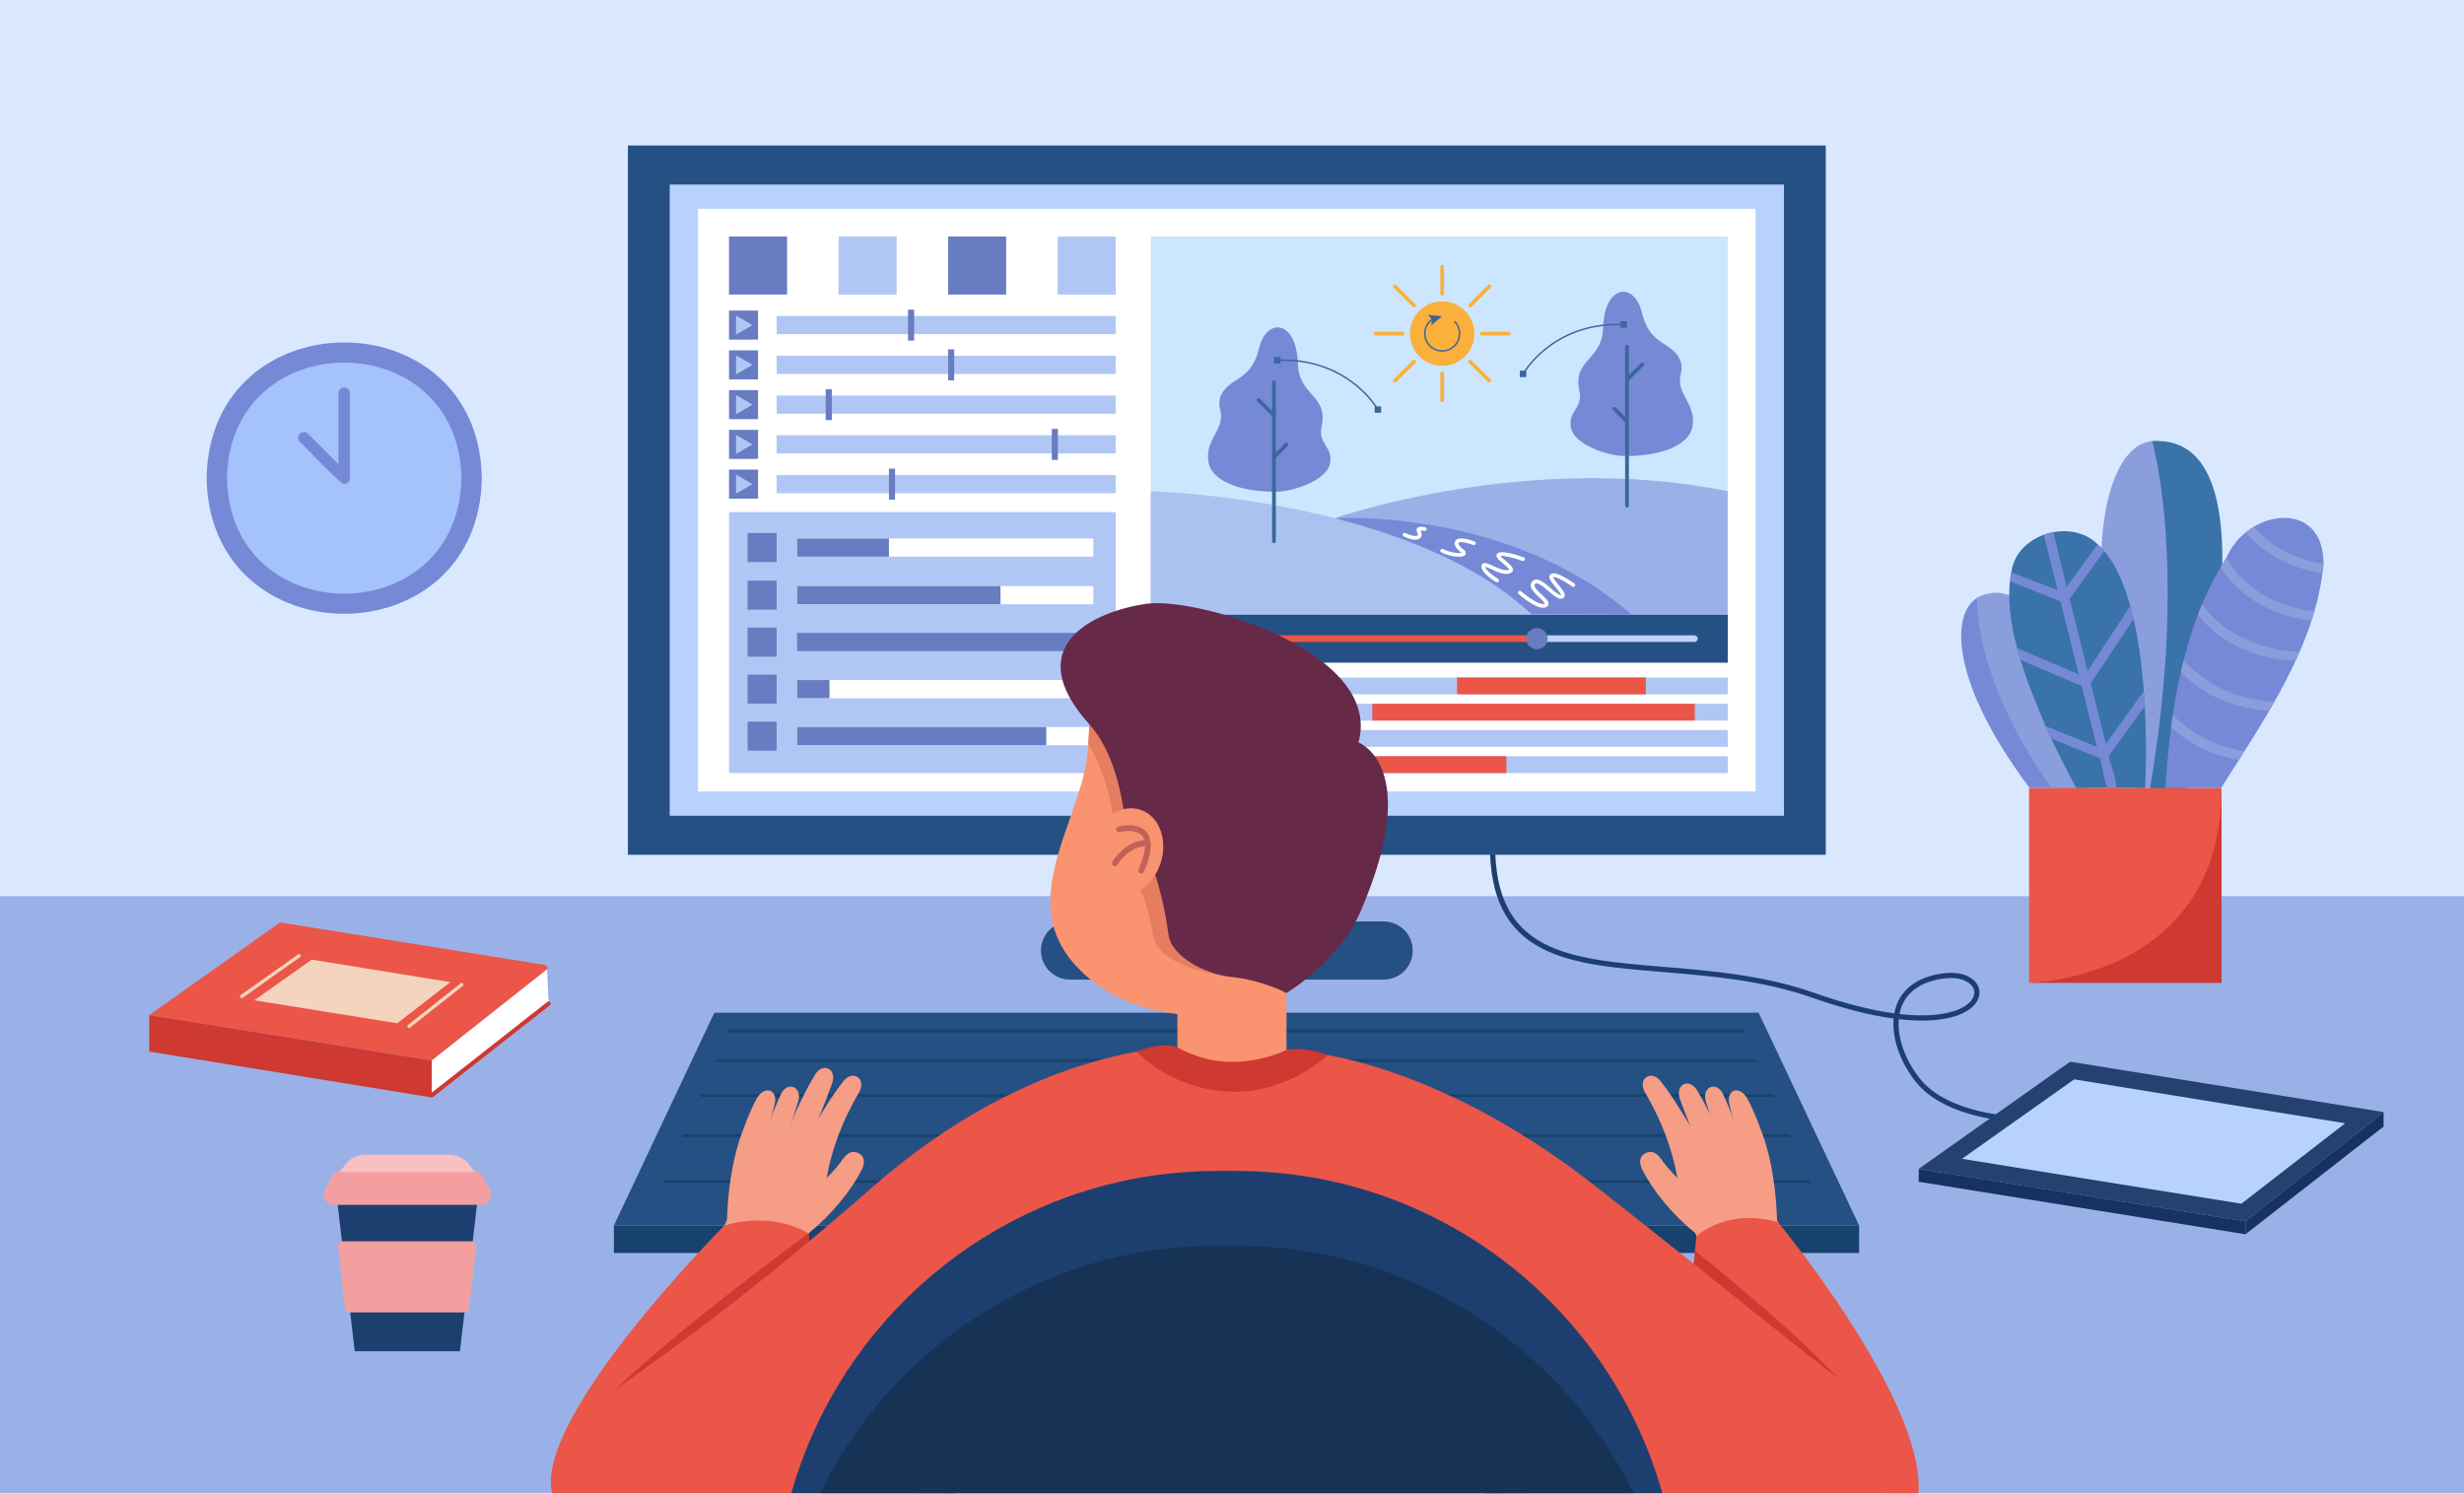
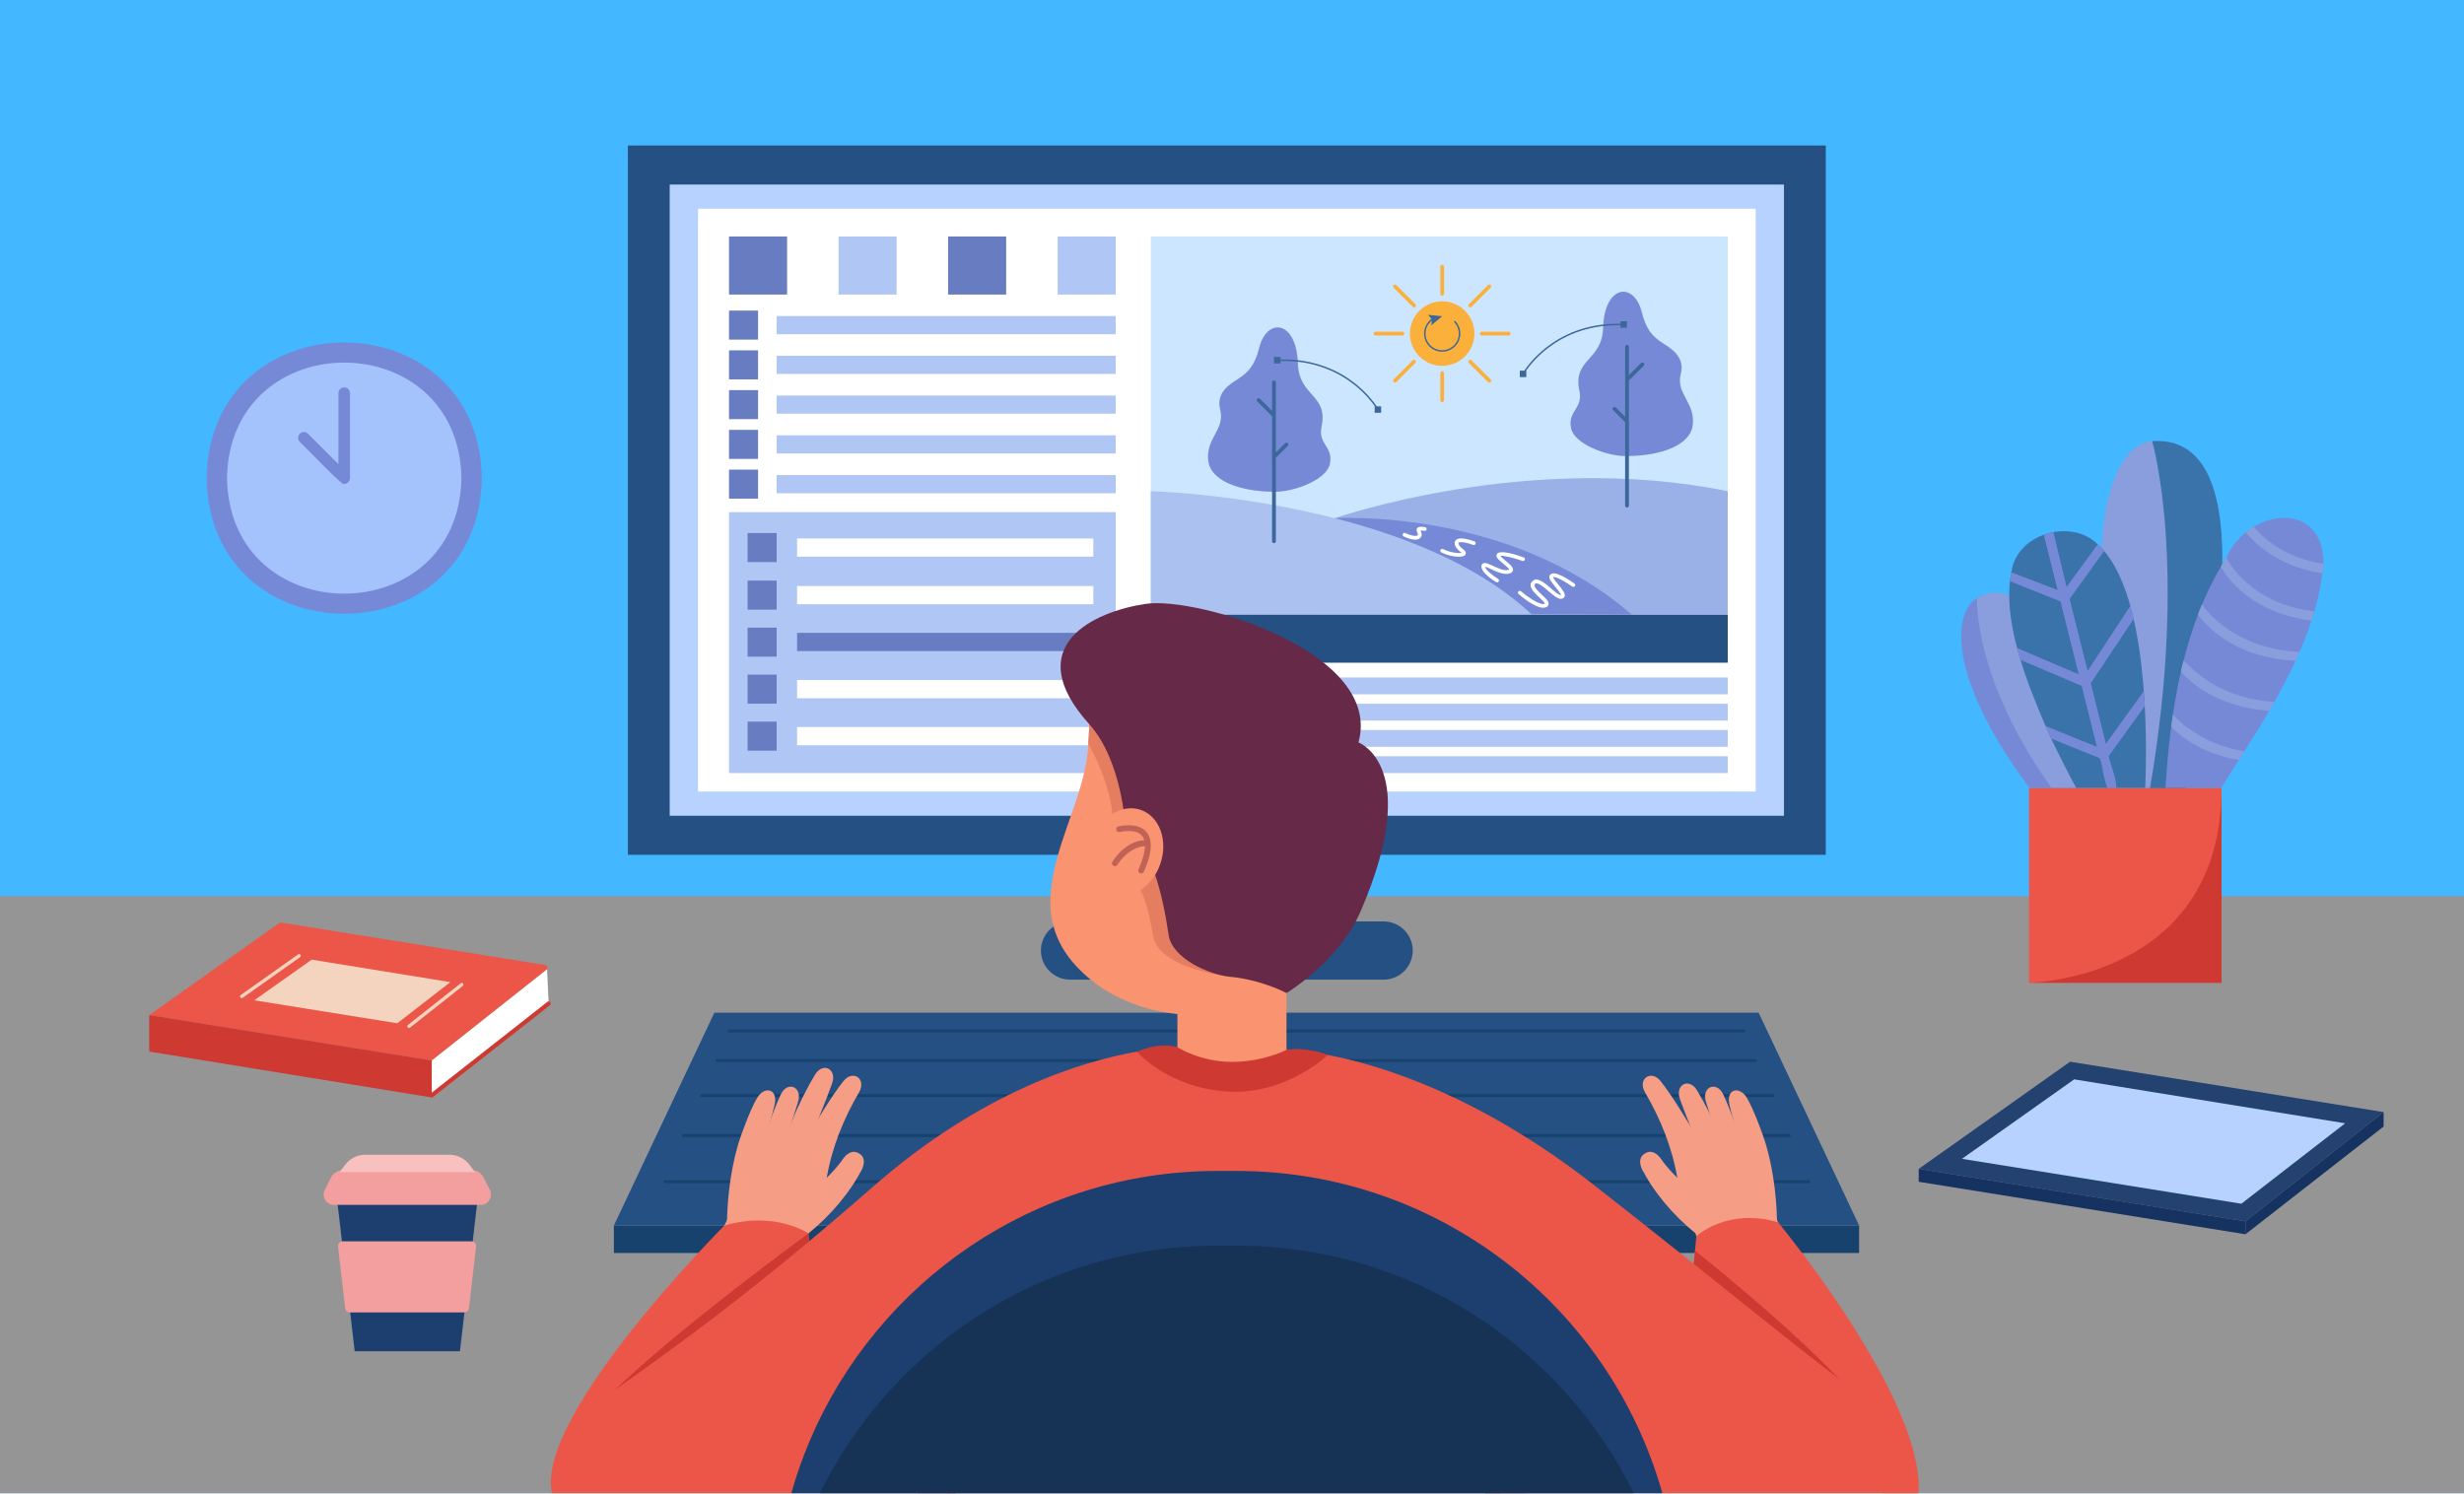
<svg xmlns="http://www.w3.org/2000/svg" version="1.1" id="Ñëîé_1" x="0px" y="0px" viewBox="0 0 3300 2000" style="enable-background:new 0 0 3300 2000;" xml:space="preserve">
  <g>
-     <rect id="_x31_1" style="fill:#D9E8FF;" width="3300" height="2000" />
-     <rect id="_x31_0" y="1200.394" style="fill:#9AB1E8;" width="3300" height="799.607" />
+     <rect id="_x31_1" style="fill:#43b7ff;" width="3300" height="2000" />
+     <rect id="_x31_0" y="1200.394" style="fill:#959595;" width="3300" height="799.607" />
    <g id="_x39_">
-       <path style="fill:#1D3F70;" d="M2702.735,1502.445c-0.989-0.016-24.56-0.448-53.423-7.291    c-26.851-6.365-63.308-19.736-84.509-47.286c-20.702-26.903-30.957-57.718-28.715-83.585    c-31.825-4.29-68.269-13.622-108.889-27.905c-66.455-23.368-136.949-29.178-199.145-34.304    c-65.411-5.391-121.902-10.046-163.93-32.193c-46.869-24.7-68.699-68.367-68.699-137.425h7    c0,66.176,20.643,107.876,64.963,131.231c40.763,21.481,96.594,26.083,161.241,31.41c62.616,5.16,133.587,11.01,200.892,34.677    c40.189,14.132,76.168,23.354,107.491,27.574c0.839-4.604,2.111-9.015,3.831-13.169c6.465-15.621,22.418-35.319,61.701-40.459    c25.794-3.37,40.669,5.882,45.984,15.668c4.48,8.249,3.039,18.006-3.855,26.099c-6.585,7.729-24.049,20.799-67.017,21.497    c-10.803,0.177-22.366-0.439-34.648-1.84c-2.043,24.036,7.734,52.976,27.341,78.454c38.324,49.801,131.556,51.832,132.492,51.847    L2702.735,1502.445z M2543.956,1358.211c11.917,1.352,23.131,1.941,33.588,1.774c29.375-0.478,51.9-7.416,61.803-19.038    c5.017-5.889,6.122-12.529,3.032-18.218c-4.015-7.391-16.619-14.983-38.925-12.067c-28.469,3.724-47.883,16.24-56.142,36.194    C2545.829,1350.442,2544.713,1354.241,2543.956,1358.211z" />
      <polygon style="fill:#234270;" points="2569.719,1565.633 2772.443,1422.089 3192.329,1489.558 3007.322,1635.949   " />
      <polygon style="fill:#B8D2FF;" points="3001.825,1612.304 2627.615,1552.175 2777.939,1445.733 3140.844,1504.59   " />
      <polygon style="fill:#163260;" points="2569.719,1565.633 2569.719,1582.92 3007.322,1653.235 3007.322,1635.949   " />
      <polygon style="fill:#163260;" points="3192.329,1489.558 3192.329,1508.909 3007.322,1653.235 3007.322,1635.949   " />
    </g>
    <g id="_x38_">
      <path style="fill:#7689D6;" d="M645.317,640.414c-4.138,242.284-364.53,242.246-368.633-0.008    C280.822,398.131,641.215,398.168,645.317,640.414z" />
      <path style="fill:#A4C2FC;" d="M617.983,640.414c-3.524,206.353-310.47,206.321-313.964-0.006    C307.543,434.061,614.489,434.094,617.983,640.414z" />
      <path style="fill:#7689D6;" d="M461.004,648.152c-0.224,5.533-58.535-56.13-59.456-56.247c-3.022-3.023-3.022-7.923,0-10.945    c3.02-3.023,7.922-3.023,10.942,0l40.772,40.771v-95.124c0-4.274,3.466-7.738,7.74-7.738c4.274,0,7.74,3.465,7.74,7.738v113.807    C468.817,644.591,465.165,648.224,461.004,648.152z" />
    </g>
    <g id="_x37_">
      <rect x="822.16" y="1641.49" style="fill:#17426D;" width="1667.734" height="36.81" />
      <polygon style="fill:#255084;" points="2489.895,1641.49 822.16,1641.49 956.744,1356.401 2355.31,1356.401   " />
      <path style="fill:#17426D;" d="M2335.309,1382.983H976.353c-1.104,0-2-0.896-2-2s0.896-2,2-2h1358.955c1.104,0,2,0.896,2,2    S2336.413,1382.983,2335.309,1382.983z" />
      <path style="fill:#17426D;" d="M2350.858,1422.597H960.276c-1.104,0-2-0.896-2-2s0.896-2,2-2h1390.582c1.104,0,2,0.896,2,2    S2351.963,1422.597,2350.858,1422.597z" />
      <path style="fill:#17426D;" d="M2374.745,1469.443H939.851c-1.104,0-2-0.896-2-2s0.896-2,2-2h1434.894c1.104,0,2,0.896,2,2    S2375.85,1469.443,2374.745,1469.443z" />
      <path style="fill:#17426D;" d="M2422.745,1584.75H890.83c-1.104,0-2-0.896-2-2s0.896-2,2-2h1531.916c1.104,0,2,0.896,2,2    S2423.85,1584.75,2422.745,1584.75z" />
      <path style="fill:#17426D;" d="M2396.191,1523.011H915.395c-1.105,0-2-0.896-2-2s0.895-2,2-2h1480.796c1.104,0,2,0.896,2,2    S2397.296,1523.011,2396.191,1523.011z" />
    </g>
    <g id="_x36_">
      <path style="fill:#8A9EDD;" d="M2927.23,1055.5h-66.452C2673.351,367.516,3120.591,508.161,2927.23,1055.5z" />
      <path style="fill:#3A72AA;" d="M2927.23,1055.5c0,0-49.753,11.793-47.731,0c51.482-300.17,2.827-464.607,2.827-464.607    C3063.335,578.714,2927.23,1055.5,2927.23,1055.5z" />
      <path style="fill:#7689D6;" d="M3111.887,755.313c-10.09,110.513-80.141,209.399-137.19,300.175l-74.578-0.011    c6.74-104.664,23.637-218.166,81.682-308.323C3008.83,682.414,3112.054,666.63,3111.887,755.313z" />
      <path style="fill:#8A9EDD;" d="M3111.887,755.313c0,4.08-1.427,12.709-1.427,12.709c-53.985-8.629-85.775-34.617-102.78-55.015    c0,0,4.643-4.061,10.705-7.443C3033.928,724.184,3062.492,747.258,3111.887,755.313z" />
      <path style="fill:#8A9EDD;" d="M3099.629,818.855c-1.252,3.975-2.329,8.239-3.788,12.319    c-77.17-9.407-110.777-53.643-121.552-71.938c2.347-4.079,4.903-8.107,7.51-12.082    C2988.989,761.384,3022.994,810.517,3099.629,818.855z" />
      <path style="fill:#8A9EDD;" d="M3079.894,873.068c-1.774,3.976-3.573,8.084-5.399,12.059    c-73.388-3.347-113.298-38.599-130.824-61.769c1.774-4.707,3.599-9.414,5.582-14.017    C2963.567,831.33,3007.366,870.463,3079.894,873.068z" />
      <path style="fill:#8A9EDD;" d="M3045.995,940.208c-2.192,3.975-4.722,8.049-6.86,11.919    c-60.975-4.498-97.888-30.051-118.282-52.489c0,0,1.631-8.699,3.569-14.876C2946.741,907.538,2981.88,936.076,3045.995,940.208z" />
      <path style="fill:#8A9EDD;" d="M3006.003,1006.195c-2.503,3.975-4.923,7.742-7.374,11.612    c-45.484-7.427-73.473-27.185-90.843-44.236c0.73-5.335,1.461-10.67,2.347-16.057    C2925.989,974.251,2958.851,999.239,3006.003,1006.195z" />
      <path style="fill:#7689D6;" d="M2793.296,1055.5h-75.039C2482.148,740.221,2774.366,679.415,2793.296,1055.5z" />
      <path style="fill:#8A9EDD;" d="M2793.296,1055.5h-45.609c-82.107-114.778-99.964-209.004-100.054-254.52    C2754.761,743.7,2793.538,1055.254,2793.296,1055.5z" />
      <path style="fill:#3A72AA;" d="M2872.995,1055.477h-92.167c1.645,3.931-29.38-54.519-41.154-82.899h-0.052    c-25.598-60.355-58.835-141.694-45.694-206.856c7.326-51.487,80.649-71.792,115.432-36.61    C2877.979,790.074,2875.815,992.146,2872.995,1055.477z" />
      <path style="fill:#7689D6;" d="M2872.525,945.537c-0.4-6.437-0.752-13.277-1.356-19.875l-50.752,70.556l-20.291-80.964    l57.403-86.153c-1.312-5.959-2.824-11.832-4.453-17.579l-57.122,87.153l-24.151-96.446l46.214-64.176    c-2.712-3.243-5.633-6.276-8.659-8.944l-41.572,57.062l-17.743-73.358c-4.433,0.789-8.818,2.105-12.837,3.474l18.583,74.121    l-62.017-23.85c-0.934,3.743-1.334,7.817-1.82,11.928l67.645,27.142l24.464,97.649l-82.609-35.266    c1.355,5.296,2.922,10.631,4.506,15.903l81.962,34.792l20.447,81.645l-68.746-27.773c2.356,5.922,5.064,11.433,7.436,16.705    l65.171,26.288c3.272,5.551,6.92,47.32,16.48,46.288c15.226,0.654-5.178-43.422-4.274-49.583l48.091-66.633    C2872.525,945.589,2872.525,945.589,2872.525,945.537z" />
      <rect x="2717.483" y="1055.488" style="fill:#EB5648;" width="257.781" height="260.915" />
      <path style="fill:#CE3932;" d="M2975.264,1055.488v260.915h-257.781C2717.483,1316.403,2975.264,1312.366,2975.264,1055.488z" />
    </g>
    <g id="_x35_">
      <path style="fill:#EB5648;" d="M199.861,1359.656l175.32-124.14l355.146,57.067c3.055,0.491,4.068,4.379,1.642,6.299    l-153.659,121.586L199.861,1359.656z" />
      <polygon style="fill:#F4D4BE;" points="532.039,1370.616 340.526,1339.843 417.459,1285.368 603.187,1315.49   " />
      <polygon style="fill:#CE3932;" points="199.861,1359.656 199.861,1408.504 578.309,1470 578.309,1420.467   " />
      <polygon style="fill:#FFFFFF;" points="732.671,1298.325 734.799,1344.192 578.309,1469.314 578.309,1420.467   " />
      <path style="fill:#F4D4BE;" d="M323.707,1336.903c-0.709,0-1.406-0.332-1.846-0.954c-0.722-1.019-0.481-2.429,0.538-3.149    l76.932-54.474c1.017-0.723,2.428-0.48,3.149,0.539c0.721,1.018,0.481,2.429-0.537,3.149l-76.934,54.474    C324.614,1336.768,324.158,1336.903,323.707,1336.903z" />
      <path style="fill:#F4D4BE;" d="M547.782,1376.89c-0.668,0-1.329-0.295-1.774-0.86c-0.774-0.979-0.607-2.4,0.373-3.173    l70.645-55.798c0.977-0.774,2.4-0.608,3.173,0.373c0.774,0.979,0.607,2.4-0.373,3.173l-70.645,55.798    C548.768,1376.731,548.273,1376.89,547.782,1376.89z" />
      <path style="fill:#CE3932;" d="M578.312,1469.88c-0.837,0-1.667-0.371-2.224-1.08c-0.963-1.227-0.749-3.002,0.478-3.967    l156.489-122.863c1.227-0.963,3.004-0.749,3.967,0.478c0.963,1.227,0.749,3.002-0.478,3.967l-156.489,122.863    C579.537,1469.683,578.922,1469.88,578.312,1469.88z" />
    </g>
    <g id="_x34_">
      <polygon style="fill:#1D3F70;" points="616.006,1809.922 475.037,1809.922 448.234,1579.067 642.808,1579.067   " />
      <path style="fill:#F49F9F;" d="M643.847,1613.827H447.195c-10.221,0-16.861-10.765-12.275-19.899l8.318-16.564    c3.062-6.099,9.304-9.949,16.128-9.949h172.308c6.825,0,13.066,3.85,16.128,9.949l8.318,16.564    C660.708,1603.062,654.068,1613.827,643.847,1613.827z" />
      <path style="fill:#F9C0C0;" d="M636.164,1569.883H454.879l7.352-9.74c6.402-8.481,16.411-13.466,27.037-13.466h112.507    c10.625,0,20.635,4.985,27.037,13.466L636.164,1569.883z" />
      <path style="fill:#F49F9F;" d="M621.959,1757.873H468.378c-3.114,0-5.733-2.334-6.09-5.427l-9.573-82.931    c-0.42-3.64,2.426-6.833,6.09-6.833h172.727c3.664,0,6.51,3.193,6.09,6.833l-9.573,82.931    C627.692,1755.539,625.073,1757.873,621.959,1757.873z" />
    </g>
    <g id="_x33_">
      <rect x="1532.886" y="930.013" style="fill:#255084;" width="220.4" height="377.179" />
      <path style="fill:#255084;" d="M1853.112,1312.138h-420.053c-21.516,0-38.958-17.442-38.958-38.958l0,0    c0-21.516,17.442-38.958,38.958-38.958h420.053c21.516,0,38.958,17.442,38.958,38.958l0,0    C1892.071,1294.696,1874.629,1312.138,1853.112,1312.138z" />
      <rect x="1168.045" y="-132.233" transform="matrix(-1.836970e-16 1 -1 -1.836970e-16 2312.997 -973.1729)" style="fill:#255084;" width="950.08" height="1604.29" />
      <rect x="896.926" y="247.185" style="fill:#B8D2FF;" width="1492.319" height="845.454" />
      <rect x="934.852" y="279.64" style="fill:#FFFFFF;" width="1416.467" height="780.544" />
      <rect x="1542.276" y="317.165" style="fill:#B0C7F5;" width="771.68" height="510.283" />
      <rect x="1542.276" y="823.215" style="fill:#255084;" width="771.68" height="64.443" />
-       <path style="fill:#BFD2F9;" d="M2269.213,859.881h-210.899c-2.471,0-4.474-1.99-4.474-4.444c0-2.455,2.003-4.444,4.474-4.444    h210.899c2.471,0,4.474,1.99,4.474,4.444C2273.687,857.892,2271.684,859.881,2269.213,859.881z" />
-       <path style="fill:#EB5648;" d="M2058.313,859.881h-444.45c-2.471,0-4.474-1.99-4.474-4.444c0-2.455,2.004-4.444,4.474-4.444    h444.45c2.471,0,4.474,1.99,4.474,4.444C2062.788,857.892,2060.784,859.881,2058.313,859.881z" />
-       <ellipse style="fill:#677CC1;" cx="2058.314" cy="855.437" rx="14.326" ry="14.23" />
      <path style="fill:#BFD2F9;" d="M1569.121,874.325c-2.471,0-4.474-1.99-4.474-4.444v-28.888c0-2.455,2.003-4.444,4.474-4.444    c2.471,0,4.474,1.99,4.474,4.444v28.888C1573.595,872.336,1571.592,874.325,1569.121,874.325z" />
      <path style="fill:#BFD2F9;" d="M1585.261,874.325c-2.471,0-4.474-1.99-4.474-4.444v-28.888c0-2.455,2.003-4.444,4.474-4.444    s4.474,1.99,4.474,4.444v28.888C1589.735,872.336,1587.732,874.325,1585.261,874.325z" />
      <rect x="1541.231" y="316.775" style="fill:#CCE6FF;" width="772.725" height="505.832" />
      <circle style="fill:#FBB03B;" cx="1931.477" cy="446.819" r="43.198" />
      <path style="fill:#9AB1E8;" d="M1787.609,694.116c0,0,259.281-90.881,526.347-36.191v164.682h-547.978L1787.609,694.116z" />
      <path style="fill:#7689D6;" d="M1787.609,694.116c0,0,231.876-14.899,397.793,129.099l-134.476-0.608L1787.609,694.116z" />
      <path style="fill:#ABC1EF;" d="M1541.231,657.925c0,0,343.173,8.684,509.695,164.682h-509.695V657.925z" />
      <g>
        <g>
          <path style="fill:#7689D6;" d="M2251.072,500.818c6.222-23.756-14.953-35.172-24.453-41.385      c-14.532-9.503-22.271-19.278-27.808-41.371c-10.314-41.152-50.019-37.131-51.805,21.083      c-1.339,43.622-39.239,41.277-32.288,81.754c7.073,26.998-15.844,28.344-10.517,53.02c4.454,20.631,46.843,36.971,73.133,36.971      c50.127,0,86.435-15.926,89.671-40.894C2271.021,539.012,2244.001,527.816,2251.072,500.818z" />
        </g>
        <path style="fill:#3B679B;" d="M2201.394,486.275c-0.987-0.987-2.586-0.987-3.573,0l-16.266,16.274V464.4     c0-1.396-1.131-2.528-2.527-2.528c-1.396,0-2.527,1.132-2.527,2.528v93.864l-12.498-12.505c-0.987-0.987-2.586-0.987-3.573,0     c-0.987,0.988-0.987,2.587,0,3.575l16.071,16.08v111.825c0,1.396,1.131,2.528,2.527,2.528c1.396,0,2.527-1.132,2.527-2.528     V509.698l19.839-19.849C2202.381,488.863,2202.381,487.262,2201.394,486.275z" />
      </g>
      <rect x="976.354" y="685.959" style="fill:#B0C7F5;" width="517.894" height="349.507" />
      <rect x="1040.133" y="636.297" style="fill:#B0C7F5;" width="454.114" height="24.362" />
      <rect x="1067.528" y="721.254" style="fill:#FFFFFF;" width="396.72" height="24.362" />
-       <rect x="1067.528" y="721.254" style="fill:#677CC1;" width="123.047" height="24.362" />
      <rect x="1067.528" y="784.968" style="fill:#FFFFFF;" width="396.72" height="24.362" />
-       <rect x="1067.528" y="784.968" style="fill:#677CC1;" width="272.408" height="24.362" />
      <rect x="1067.528" y="847.7" style="fill:#677CC1;" width="396.72" height="24.362" />
      <rect x="1067.528" y="910.884" style="fill:#FFFFFF;" width="396.72" height="24.362" />
-       <rect x="1067.528" y="910.884" style="fill:#677CC1;" width="43.387" height="24.362" />
      <rect x="1067.528" y="973.842" style="fill:#FFFFFF;" width="396.72" height="24.362" />
-       <rect x="1067.528" y="973.842" style="fill:#677CC1;" width="333.685" height="24.362" />
      <rect x="1040.133" y="423.282" style="fill:#B0C7F5;" width="454.114" height="24.362" />
      <rect x="1040.133" y="476.536" style="fill:#B0C7F5;" width="454.114" height="24.362" />
      <rect x="1040.133" y="583.043" style="fill:#B0C7F5;" width="454.114" height="24.362" />
      <rect x="1040.133" y="529.789" style="fill:#B0C7F5;" width="454.114" height="24.362" />
      <rect x="976.354" y="316.775" style="fill:#677CC1;" width="77.772" height="77.772" />
      <rect x="1001.247" y="966.58" style="fill:#677CC1;" width="38.886" height="38.886" />
      <rect x="1001.247" y="903.622" style="fill:#677CC1;" width="38.886" height="38.886" />
      <rect x="1001.247" y="840.664" style="fill:#677CC1;" width="38.886" height="38.886" />
      <rect x="1001.247" y="777.706" style="fill:#677CC1;" width="38.886" height="38.886" />
      <rect x="1001.247" y="713.992" style="fill:#677CC1;" width="38.886" height="38.886" />
      <rect x="1123.061" y="316.775" style="fill:#B0C7F5;" width="77.772" height="77.772" />
      <rect x="1269.768" y="316.775" style="fill:#677CC1;" width="77.772" height="77.772" />
      <rect x="1416.475" y="316.775" style="fill:#B0C7F5;" width="77.772" height="77.772" />
      <rect x="1542.276" y="1012.915" style="fill:#B0C7F5;" width="771.68" height="22.551" />
      <rect x="1542.276" y="907.461" style="fill:#B0C7F5;" width="771.68" height="22.551" />
      <rect x="1542.276" y="977.764" style="fill:#B0C7F5;" width="771.68" height="22.551" />
      <rect x="1542.276" y="942.612" style="fill:#B0C7F5;" width="771.68" height="22.551" />
-       <rect x="1951.426" y="907.461" style="fill:#EB5648;" width="252.766" height="22.551" />
-       <rect x="1837.902" y="942.612" style="fill:#EB5648;" width="431.873" height="22.551" />
-       <rect x="1682.83" y="1012.915" style="fill:#EB5648;" width="334.697" height="22.551" />
      <rect x="1569.121" y="977.764" style="fill:#EB5648;" width="197.49" height="22.551" />
      <path style="fill:#3B679B;" d="M2170.286,430.317v3.4c-47.022-1.14-79.847,16.415-99.297,31.618    c-15.691,12.263-25.371,24.961-29.581,31.144h-5.931v8.681h8.681v-8.681h-0.323c4.467-6.379,13.767-18.143,28.385-29.568    c19.197-15.003,51.604-32.337,98.065-31.192v3.28h8.681v-8.681H2170.286z" />
      <g>
        <g>
          <path style="fill:#7689D6;" d="M1634.157,548.606c-6.222-23.756,14.953-35.172,24.453-41.385      c14.532-9.504,22.27-19.278,27.808-41.371c10.314-41.152,50.019-37.131,51.806,21.083c1.339,43.622,39.239,41.277,32.288,81.754      c-7.073,26.998,15.844,28.344,10.517,53.02c-4.453,20.631-46.843,36.971-73.133,36.971c-50.127,0-86.435-15.926-89.671-40.894      C1614.208,586.8,1641.228,575.604,1634.157,548.606z" />
        </g>
        <path style="fill:#3B679B;" d="M1683.834,534.063c0.987-0.987,2.586-0.987,3.573,0l16.266,16.274v-38.149     c0-1.396,1.131-2.528,2.527-2.528s2.527,1.132,2.527,2.528v93.864l12.498-12.505c0.987-0.987,2.586-0.987,3.573,0     c0.987,0.987,0.987,2.587,0,3.575l-16.071,16.08v111.824c0,1.396-1.131,2.528-2.527,2.528s-2.527-1.132-2.527-2.528V557.486     l-19.839-19.849C1682.848,536.651,1682.848,535.05,1683.834,534.063z" />
      </g>
      <path style="fill:#3B679B;" d="M1843.82,544.266c-4.21-6.183-13.89-18.881-29.581-31.144    c-19.452-15.202-52.286-32.76-99.296-31.618v-3.399h-8.681v8.681h8.681v-3.281c46.425-1.148,78.805,16.16,97.995,31.138    c14.646,11.432,23.975,23.23,28.454,29.623h-0.321v8.681h8.681v-8.681H1843.82z" />
      <path style="fill:#FBB03B;" d="M1931.477,396.011c-1.381,0-2.5-1.119-2.5-2.5v-36.255c0-1.381,1.119-2.5,2.5-2.5    s2.5,1.119,2.5,2.5v36.255C1933.977,394.892,1932.857,396.011,1931.477,396.011z" />
      <path style="fill:#FBB03B;" d="M1931.477,538.51c-1.381,0-2.5-1.119-2.5-2.5v-36.255c0-1.381,1.119-2.5,2.5-2.5s2.5,1.119,2.5,2.5    v36.255C1933.977,537.391,1932.857,538.51,1931.477,538.51z" />
      <path style="fill:#FBB03B;" d="M2020.617,449.319h-36.256c-1.381,0-2.5-1.119-2.5-2.5c0-1.381,1.119-2.5,2.5-2.5h36.256    c1.381,0,2.5,1.119,2.5,2.5C2023.117,448.2,2021.998,449.319,2020.617,449.319z" />
      <path style="fill:#FBB03B;" d="M1878.404,449.319h-36.255c-1.381,0-2.5-1.119-2.5-2.5c0-1.381,1.119-2.5,2.5-2.5h36.255    c1.381,0,2.5,1.119,2.5,2.5C1880.904,448.2,1879.785,449.319,1878.404,449.319z" />
      <path style="fill:#FBB03B;" d="M1893.859,411.703c-0.64,0-1.279-0.244-1.768-0.732l-25.636-25.637    c-0.977-0.976-0.977-2.559,0-3.535c0.977-0.977,2.559-0.977,3.535,0l25.636,25.637c0.977,0.976,0.977,2.559,0,3.535    C1895.139,411.458,1894.499,411.703,1893.859,411.703z" />
      <path style="fill:#FBB03B;" d="M1968.993,411.703c-0.64,0-1.279-0.244-1.768-0.732c-0.977-0.976-0.977-2.559,0-3.535    l25.637-25.637c0.977-0.977,2.559-0.977,3.535,0c0.977,0.976,0.977,2.559,0,3.535l-25.637,25.637    C1970.272,411.458,1969.633,411.703,1968.993,411.703z" />
      <path style="fill:#FBB03B;" d="M1868.224,512.473c-0.64,0-1.279-0.244-1.768-0.733c-0.977-0.976-0.977-2.559,0-3.535    l25.636-25.636c0.977-0.977,2.559-0.977,3.535,0c0.977,0.976,0.977,2.559,0,3.535l-25.636,25.636    C1869.503,512.229,1868.863,512.473,1868.224,512.473z" />
      <path style="fill:#FBB03B;" d="M1994.63,512.473c-0.64,0-1.279-0.244-1.768-0.733l-25.637-25.636    c-0.977-0.976-0.977-2.559,0-3.535c0.977-0.977,2.559-0.977,3.535,0l25.637,25.636c0.977,0.976,0.977,2.559,0,3.535    C1995.909,512.229,1995.27,512.473,1994.63,512.473z" />
      <path style="fill:#3B679B;" d="M1949.082,430.117c-0.381-0.4-1.013-0.417-1.414-0.037c-0.4,0.38-0.417,1.013-0.037,1.414    c3.942,4.153,6.113,9.596,6.113,15.326c0,12.279-9.989,22.268-22.268,22.268s-22.268-9.989-22.268-22.268    c0-6.789,3.131-13.167,8.339-17.359l-0.645,6.367l14.574-12.276l-18.963-1.872l4.683,5.531    c-6.214,4.538-9.988,11.826-9.988,19.608c0,13.381,10.887,24.268,24.268,24.268s24.268-10.887,24.268-24.268    C1955.744,440.575,1953.378,434.644,1949.082,430.117z" />
      <path style="fill:#FFFFFF;" d="M1895.265,722.834c-6.235,0-13.488-3.433-15.347-4.367c-1.233-0.62-1.729-2.122-1.11-3.355    c0.618-1.233,2.123-1.732,3.355-1.112c5.123,2.57,13.919,5.278,16.525,2.929c0.549-0.493,0.557-1.07-0.475-3.517    c-0.764-1.81-1.713-4.063-0.196-6.01c1.481-1.9,4.345-2.252,10.57-1.299c1.364,0.209,2.302,1.485,2.092,2.85    c-0.209,1.365-1.477,2.3-2.85,2.093c-2.946-0.452-4.537-0.491-5.361-0.435c0.113,0.292,0.245,0.605,0.353,0.859    c0.904,2.145,2.588,6.138-0.787,9.176C1900.256,722.245,1897.848,722.834,1895.265,722.834z" />
      <path style="fill:#FFFFFF;" d="M1953.654,745.735c-7.007,0-16.478-2.3-23.324-5.833c-1.227-0.633-1.708-2.141-1.075-3.368    s2.139-1.708,3.368-1.075c9.503,4.904,21.194,5.89,24.922,4.976c-0.228-0.198-0.525-0.434-0.915-0.707    c-5.493-3.845-10.278-10.158-7.806-14.934c2.578-4.981,11.298-4.844,25.914,0.406c1.3,0.467,1.975,1.898,1.508,3.198    c-0.467,1.299-1.896,1.974-3.197,1.508c-17.423-6.258-19.767-2.85-19.785-2.813c-0.538,1.04,1.174,4.997,6.233,8.539    c4.572,3.2,3.928,5.875,3.137,7.184C1961.406,744.848,1958.005,745.735,1953.654,745.735z" />
      <path style="fill:#FFFFFF;" d="M2005.041,780.011c-0.439,0-0.885-0.116-1.289-0.359c-3.43-2.068-20.502-12.818-19.737-21.427    c0.187-2.096,1.376-3.083,2.068-3.483c2.862-1.656,7.064,0.285,13.432,3.223c6.759,3.12,15.172,7,20.657,5.402    c0.624-0.182,0.956-0.356,1.118-0.462c-0.475-1.711-5.413-5.778-8.113-8.002c-5.412-4.457-8.739-7.341-8.964-10.358    c-0.083-1.121,0.268-2.152,1.015-2.981c4.527-5.026,24.141,0.973,35.43,4.998c1.3,0.464,1.979,1.894,1.515,3.194    c-0.463,1.3-1.891,1.977-3.194,1.516c-12.951-4.615-26.051-7.499-29.491-6.577c1.073,1.577,4.631,4.506,6.868,6.349    c5.756,4.74,10.726,8.833,9.877,12.969c-0.405,1.974-1.974,3.372-4.659,4.155c-7.285,2.124-16.637-2.193-24.153-5.662    c-2.874-1.327-6.677-3.082-8.398-3.346c0.539,4.286,10.428,12.061,17.313,16.211c1.182,0.713,1.563,2.249,0.85,3.432    C2006.715,779.58,2005.888,780.011,2005.041,780.011z" />
      <path style="fill:#FFFFFF;" d="M2066.834,814.024c-11.196,0-29.103-14.922-32.991-18.282c-1.044-0.903-1.159-2.481-0.257-3.526    c0.903-1.044,2.483-1.158,3.525-0.258c9.945,8.589,26.332,19.443,31.631,16.699c0.113-0.059,0.191-0.109,0.244-0.147    c-0.271-1.586-4.714-5.735-7.399-8.244c-7.001-6.539-15.713-14.677-9.594-21.377c6.404-7.015,16.314,1.534,25.058,9.074    c4.695,4.049,11.104,9.593,13.664,9.083c-0.396-2.134-5.069-7.841-7.647-10.989c-5.712-6.975-8.896-11.082-7.909-14.372    c0.487-1.622,1.637-2.826,3.237-3.388c4.827-1.696,15.006,2.771,30.245,13.282c1.137,0.784,1.423,2.341,0.639,3.478    c-0.782,1.137-2.342,1.422-3.477,0.639c-17.911-12.354-24.743-13.311-25.809-12.662c0.26,1.696,4.428,6.785,6.941,9.855    c6.135,7.49,9.829,12.271,8.56,16.018c-0.296,0.873-1.154,2.423-3.582,2.994c-4.977,1.166-11.078-4.074-18.128-10.153    c-6.67-5.752-14.971-12.913-18.101-9.488c-2.785,3.049,3.925,9.316,9.315,14.352c5.297,4.948,9.48,8.855,8.955,12.688    c-0.154,1.122-0.784,2.691-2.91,3.794C2069.808,813.738,2068.384,814.024,2066.834,814.024z M2069.076,808.435L2069.076,808.435    L2069.076,808.435z" />
      <rect x="976.354" y="629.035" style="fill:#677CC1;" width="38.886" height="38.886" />
-       <polygon style="fill:#B0C7F5;" points="1007.896,648.478 985.689,635.657 985.689,661.299   " />
      <rect x="976.354" y="575.781" style="fill:#677CC1;" width="38.886" height="38.886" />
-       <polygon style="fill:#B0C7F5;" points="1007.896,595.224 985.689,582.403 985.689,608.046   " />
      <rect x="976.354" y="522.528" style="fill:#677CC1;" width="38.886" height="38.886" />
-       <polygon style="fill:#B0C7F5;" points="1007.896,541.971 985.689,529.15 985.689,554.792   " />
      <rect x="976.354" y="416.02" style="fill:#677CC1;" width="38.886" height="38.886" />
-       <polygon style="fill:#B0C7F5;" points="1007.896,435.463 985.689,422.642 985.689,448.284   " />
      <rect x="976.354" y="469.274" style="fill:#677CC1;" width="38.886" height="38.886" />
-       <polygon style="fill:#B0C7F5;" points="1007.896,488.717 985.689,475.896 985.689,501.538   " />
-       <rect x="1216.127" y="414.723" style="fill:#677CC1;" width="8.17" height="41.481" />
-       <rect x="1408.637" y="574.484" style="fill:#677CC1;" width="8.17" height="41.481" />
-       <rect x="1269.768" y="467.977" style="fill:#677CC1;" width="8.17" height="41.481" />
-       <rect x="1190.574" y="627.738" style="fill:#677CC1;" width="8.17" height="41.481" />
-       <rect x="1105.853" y="521.23" style="fill:#677CC1;" width="8.17" height="41.481" />
    </g>
    <g id="_x32__12_">
      <path style="fill:#F69D85;" d="M2295.13,1669.735c-32.993-21.61-61.77-49.811-83.729-82.587    c-2.567-4.349-7.03-11.087-9.221-15.611c-5.7-8.29-9.586-21.301,1.677-26.979c10.107-5.543,18.25,3.273,23.119,11.204    c23.615,30.64,55.948,54.609,90.871,70.919C2354.599,1639.234,2326.692,1692.505,2295.13,1669.735z" />
      <path style="fill:#F69D85;" d="M2246.421,1577.934c-6.809-40.44-22.467-79.311-43.249-114.74    c-10.625-18.115,8.232-30.853,20.611-15.367c17.162,21.471,35.197,53.119,44.542,67.463    c16.157,25.436,17.231,25.827,26.434,54.637C2304.481,1605.118,2248.576,1614.431,2246.421,1577.934z" />
      <path style="fill:#F69D85;" d="M2331.891,1601.767c7.624-67.075-7.087-82.573-15.802-122.675    c-4.456-20.504,13.568-25.261,23.69-8.285c7.966,13.362,21.068,47.458,25.805,63.885c10.795,37.433,14.509,79.062,14.459,109.305    C2378.574,1680.473,2323.016,1637.158,2331.891,1601.767z" />
      <path style="fill:#F69D85;" d="M2309.632,1593.097c3.131-40.89-13.291-78.154-24.927-117.545    c-5.95-20.141,14.288-27.867,22.963-10.04c7.48,15.371,22.995,56.27,31.345,83.8c8.746,28.837,6.141,21.622,8.133,51.8    C2348.107,1637.609,2302.933,1629.039,2309.632,1593.097z" />
      <path style="fill:#F69D85;" d="M2285.828,1590.808c-1.095-40.995-18.1-68.706-35.838-118.433    c-7.056-19.78,12.09-29.177,22.554-12.338c9.023,14.52,22.304,40.231,31.186,62.664c11.093,28.018,16.954,38.338,22.043,68.151    C2330.487,1627.057,2282.865,1627.249,2285.828,1590.808z" />
      <path style="fill:#F69D85;" d="M2248.267,1591.359l22.622,60.696l56.996,204.29c0,0,91.216-1.003,139.109-48.842    c0,0-74.359-145.797-109.363-218.914L2248.267,1591.359z" />
      <path style="fill:#EB5648;" d="M2569.453,2000h-47.97l-176.381-144.76l-22.735-18.665l-28.961-23.77l-33.656-27.625l8.681-92.256    l1.659-17.598l1.831-19.548c0,0,0.593-0.549,1.756-1.497c3.78-3.059,13.635-10.253,28.659-15.767    c7.324-2.682,15.896-4.976,25.59-6.182c2.94-0.366,5.977-0.635,9.122-0.786h0.011c12.719-0.592,27.097,0.733,42.929,5.245    c0.441,0.119,0.894,0.248,1.335,0.377c0,0,0.011,0.011,0.032,0.043c0.108,0.129,0.474,0.571,1.077,1.303    c3.35,4.093,14.087,17.34,28.842,36.812C2465.953,1747.486,2575.839,1905.245,2569.453,2000z" />
      <path style="fill:#F69D85;" d="M1058.484,1669.735c32.993-21.61,61.77-49.811,83.729-82.587c2.567-4.349,7.03-11.087,9.221-15.611    c5.7-8.29,9.586-21.301-1.677-26.979c-10.107-5.543-18.25,3.273-23.119,11.204c-23.615,30.64-55.948,54.609-90.871,70.919    C999.015,1639.234,1026.922,1692.505,1058.484,1669.735z" />
      <path style="fill:#F69D85;" d="M1107.193,1577.934c6.809-40.44,22.467-79.311,43.249-114.74    c10.625-18.115-8.232-30.853-20.61-15.367c-17.162,21.471-35.197,53.119-44.542,67.463    c-16.158,25.436-17.232,25.827-26.434,54.637C1049.133,1605.118,1105.038,1614.431,1107.193,1577.934z" />
      <path style="fill:#F69D85;" d="M1021.723,1601.767c-7.623-67.075,7.087-82.573,15.802-122.675    c4.456-20.504-13.569-25.261-23.69-8.285c-7.966,13.362-21.068,47.458-25.805,63.885c-10.795,37.433-14.509,79.062-14.459,109.305    C975.04,1680.473,1030.598,1637.158,1021.723,1601.767z" />
      <path style="fill:#F69D85;" d="M1043.982,1593.097c-3.131-40.89,13.29-78.154,24.927-117.545    c5.95-20.141-14.288-27.867-22.963-10.04c-7.48,15.371-22.995,56.27-31.345,83.8c-8.746,28.837-6.141,21.622-8.133,51.8    C1005.507,1637.609,1050.681,1629.039,1043.982,1593.097z" />
      <path style="fill:#F69D85;" d="M1078.494,1569.88c1.095-40.995,18.1-68.706,35.839-118.433    c7.056-19.78-12.09-29.177-22.554-12.338c-9.023,14.52-22.304,40.23-31.186,62.664c-11.094,28.018-16.954,38.338-22.044,68.151    C1033.835,1606.128,1081.456,1606.321,1078.494,1569.88z" />
      <path style="fill:#F69D85;" d="M1105.347,1591.359l-22.622,60.696l-56.996,204.29c0,0-91.216-1.003-139.109-48.842    c0,0,74.359-145.797,109.363-218.914L1105.347,1591.359z" />
      <path style="fill:#EB5648;" d="M1093.062,1785.179l-13.395,8.128L855.48,1929.421l-116.235,70.574    c-23.374-103.733,230.865-358.411,230.865-358.411c68.025-20.009,112.611,10.47,112.611,10.47l6.549,84.319L1093.062,1785.179z" />
      <path style="fill:#CE3932;" d="M2293.408,1812.811l-33.663-27.632l10.341-109.854c0,0,116.52,91.528,192.762,171.408    C2510.411,1896.574,2390.397,1852.79,2293.408,1812.811z" />
      <path style="fill:#CE3932;" d="M1089.27,1736.374c-3.041,18.093-6.303,37.442-9.603,56.933    c-13.965,82.546-28.551,167.331-29.56,167.667c-1.243,0.414-124.712-5.966-194.626-31.553    c-41.195-15.065-63.805-36.795-31.89-67.714c86.092-83.4,259.131-209.652,259.131-209.652L1089.27,1736.374z" />
      <path style="fill:#EB5648;" d="M1576.866,1402.867c0,0-3.964,14.044-11.039,37.717c-12.87,42.994-36.026,117.77-64.448,197.931    c-4.319,12.181-8.756,24.48-13.301,36.812c-44.297,120.258-98.459,243.521-146.138,284.027c-1.82,1.54-3.63,2.983-5.428,4.276    c-13.85,9.995-33.279,22.66-56.801,36.37H739.239v-0.054c0-0.011,0-0.011,0-0.011c-0.635-48.691,34.539-102.423,84.351-138.233    c19.246-13.829,41.809-29.758,68.422-49.165c45.665-33.268,103.241-76.726,176.402-137.21c3.36-2.779,6.753-5.59,10.178-8.444    c1.648-1.368,3.296-2.746,4.954-4.136c9.359-7.797,18.955-15.875,28.81-24.233c18.341-15.563,37.555-32.116,57.684-49.725    c145.729-127.485,280.699-167.571,352.621-180.161c32.999-5.784,52.73-5.773,54.13-5.762    C1576.845,1402.867,1576.866,1402.867,1576.866,1402.867z" />
      <path style="fill:#EB5648;" d="M2567.568,2000h-578.749c-7.162-4.19-13.667-8.239-19.451-12.062    c-3.145-2.1-6.064-4.125-8.756-6.063c-50.425-36.414-108.314-174.668-154.324-306.547c-4.308-12.353-8.519-24.653-12.601-36.812    c-26.807-79.72-48.444-153.193-60.431-195.314c-6.591-23.177-10.264-36.866-10.264-36.866s0.021,0,0.075,0    c1.389,0.011,21.249,0.237,55.336,6.731c70.834,13.495,203.069,54.012,358.361,175.724c22.294,17.469,43.317,34.033,63.166,49.725    c16.23,12.838,31.686,25.094,46.397,36.812c7.561,6.01,14.917,11.879,22.1,17.598c6.074,4.847,12.019,9.585,17.824,14.238    l0.011,0.011c64.642,51.631,113.483,91.071,152.557,121.249c8.444,6.527,16.435,12.623,24.028,18.309    c7.119,5.342,13.893,10.318,20.366,14.97C2533.061,1897.523,2568.236,1951.298,2567.568,2000z" />
      <path style="fill:#CE3932;" d="M1341.94,1959.354c-1.82,1.54-3.63,2.983-5.428,4.276c-13.85,9.995-33.279,22.66-56.801,36.37    h-50.641c38.987-125.062,99.407-277.543,99.407-277.543v0.065L1341.94,1959.354z" />
      <path style="fill:#CE3932;" d="M2043.703,2000h-54.884c-7.162-4.19-13.667-8.239-19.451-12.062l-15.218-276.919    c0.011,0.022,0.011,0.032,0.011,0.043C1955.131,1713.97,2006.558,1868.918,2043.703,2000z" />
      <rect x="1584.857" y="1276.479" style="fill:#F99370;" width="130.359" height="153.905" />
      <path style="fill:#EB5648;" d="M2009.81,2000h-741.591c18.395-95.056,38.804-191.556,60.258-277.479    c4.028-16.134,8.088-31.89,12.181-47.194c3.36-12.59,6.753-24.879,10.156-36.812c28.648-100.495,58.47-176.187,87.291-200.71    c24.491-12.59,53.807-21.734,85.805-27.808c16.974-3.231,34.712-5.579,52.881-7.13c0.022,0,0.043-0.011,0.075-0.011    c0,0,0,0,0.011,0c2.649-0.226,5.31-0.431,7.981-0.625c0.409-0.032,0.819-0.054,1.228-0.086h0.011    c40.948-2.854,83.823-1.712,125.062,2.789c1.357,0.151,2.714,0.302,4.06,0.452c2.596,0.301,5.18,0.614,7.765,0.937    c0.022,0.011,0.054,0.011,0.086,0.011c18.18,2.294,35.972,5.245,53.064,8.788c0.011,0,0.011,0,0.011,0    c35.983,7.474,68.831,17.598,95.638,29.865c20.646,28.971,43.209,100.484,65.729,193.526c2.897,11.933,5.783,24.222,8.67,36.812    c2.66,11.642,5.32,23.554,7.97,35.692c0.011,0.022,0.011,0.032,0.011,0.043C1973.537,1799.678,1992.514,1900.517,2009.81,2000z" />
      <path style="fill:#103663;" d="M1583.105,1401.176c95.896,31.612,133.985,0.081,133.985,0.081l-0.367-0.081l-1.507-39.922    c0,0-38.619,21.835-130.359,0L1583.105,1401.176z" />
      <path style="fill:#F99370;" d="M1716.683,1337.069c-112.208,44.907-215.861,18.315-271.929-39.419    c-91.089-92.728,9.615-202.911,12.75-301.446c2.134-26.572,1.155-45.641,1.155-45.641    C1838.794,993.097,1736.769,1335.418,1716.683,1337.069z" />
      <path style="fill:#F99370;" d="M1722.983,1323.263v83.065c0,0-61.891,44.984-146.107-3.464v-128.619L1722.983,1323.263z" />
      <path style="fill:#E57D61;" d="M1648.071,1308.39c-19.69-2.47-97.087-14.67-103.772-55.237    c-6.668-40.604-14.969-57.103-14.969-57.103l-39.905-67.64c9.816-62.199-30.626-130.061-31.901-132.153    c-0.02-0.052-0.02-0.052-0.02-0.052c2.134-26.572,1.155-45.641,1.155-45.641c9.388,1.529,18.497,3.193,27.327,4.992l63.795,42.58    l71.245,71.593C1621.026,1069.729,1667.724,1310.843,1648.071,1308.39z" />
      <path style="fill:#662948;" d="M1507.062,1106.722c0,0-4.189-87.797-48.252-136.705c-94.338-104.716,6.344-151.098,75.931-161.201    c69.587-10.104,318.275,64.76,284.624,185.629c0,0,86.893,31.628,2.958,226.028c-29.264,67.777-99.34,109.633-99.34,109.633    s-32.49-17.544-74.935-21.707c-30.579-2.998-78.499-25.55-82.903-55.959C1557.558,1200.032,1541.128,1129.488,1507.062,1106.722z" />
      <path style="fill:#F99370;" d="M1553.983,1157.209c-10.767,31.332-39.956,49.707-65.197,41.039    c-25.241-8.667-36.975-41.093-26.209-72.423c10.766-31.333,39.956-49.706,65.197-41.039    C1553.014,1093.452,1564.749,1125.877,1553.983,1157.209z" />
      <path style="fill:#C16256;" d="M1497.752,1106.96c1.051-0.264,25.946-6.487,37.769,7.53c3.013,3.565,4.754,8.1,5.389,13.461    c0.002,0.012,0,0.024,0.004,0.035c0.059,0.5,0.174,0.957,0.213,1.473c0.001,0.01,0.004,0.017,0.004,0.023    c-0.001,0.002-0.004,0.005-0.001,0.005c0.722,9.925-2.361,22.688-9.268,38.21c-0.777,1.729-2.677,2.623-4.468,2.182    c-0.217-0.054-0.43-0.13-0.651-0.221c-1.952-0.869-2.836-3.165-1.967-5.115c5.61-12.581,8.447-23.024,8.645-31.152    c-22.642,1.214-36.824,24.635-36.966,24.889c-0.885,1.521-2.65,2.216-4.28,1.816c-0.343-0.085-0.685-0.23-1.016-0.421    c-1.855-1.064-2.479-3.429-1.414-5.282c0.69-1.171,16.205-27.387,42.804-28.962c-0.648-2.29-1.568-4.324-2.931-5.941    c-8.685-10.303-29.744-5.081-29.938-5.031c-2.099,0.516-4.175-0.737-4.714-2.802    C1494.438,1109.597,1495.685,1107.497,1497.752,1106.96z" />
      <path style="fill:#CE3932;" d="M1522.663,1408.627c0,0,41.284,48.095,120.422,53.382c79.138,5.287,135.32-48.941,135.32-48.941    s-28.228-11.534-55.423-6.74c0,0-31.015,16.029-73.053,16.029s-73.053-19.493-73.053-19.493S1558.377,1394.237,1522.663,1408.627z    " />
    </g>
    <g id="_x31_">
      <path style="fill:#1D3F70;" d="M2226.35,2000H1059.83c6.72-23.88,14.9-47.15,24.44-69.7c89.95-212.66,300.51-361.87,545.93-361.87    h25.77C1927.42,1568.43,2156.24,1750.97,2226.35,2000z" />
      <path style="fill:#163356;" d="M2188.06,2000H1098.11c96.49-196.4,298.5-331.57,532.09-331.57h25.77    C1889.56,1668.43,2091.58,1803.6,2188.06,2000z" />
    </g>
  </g>
</svg>
